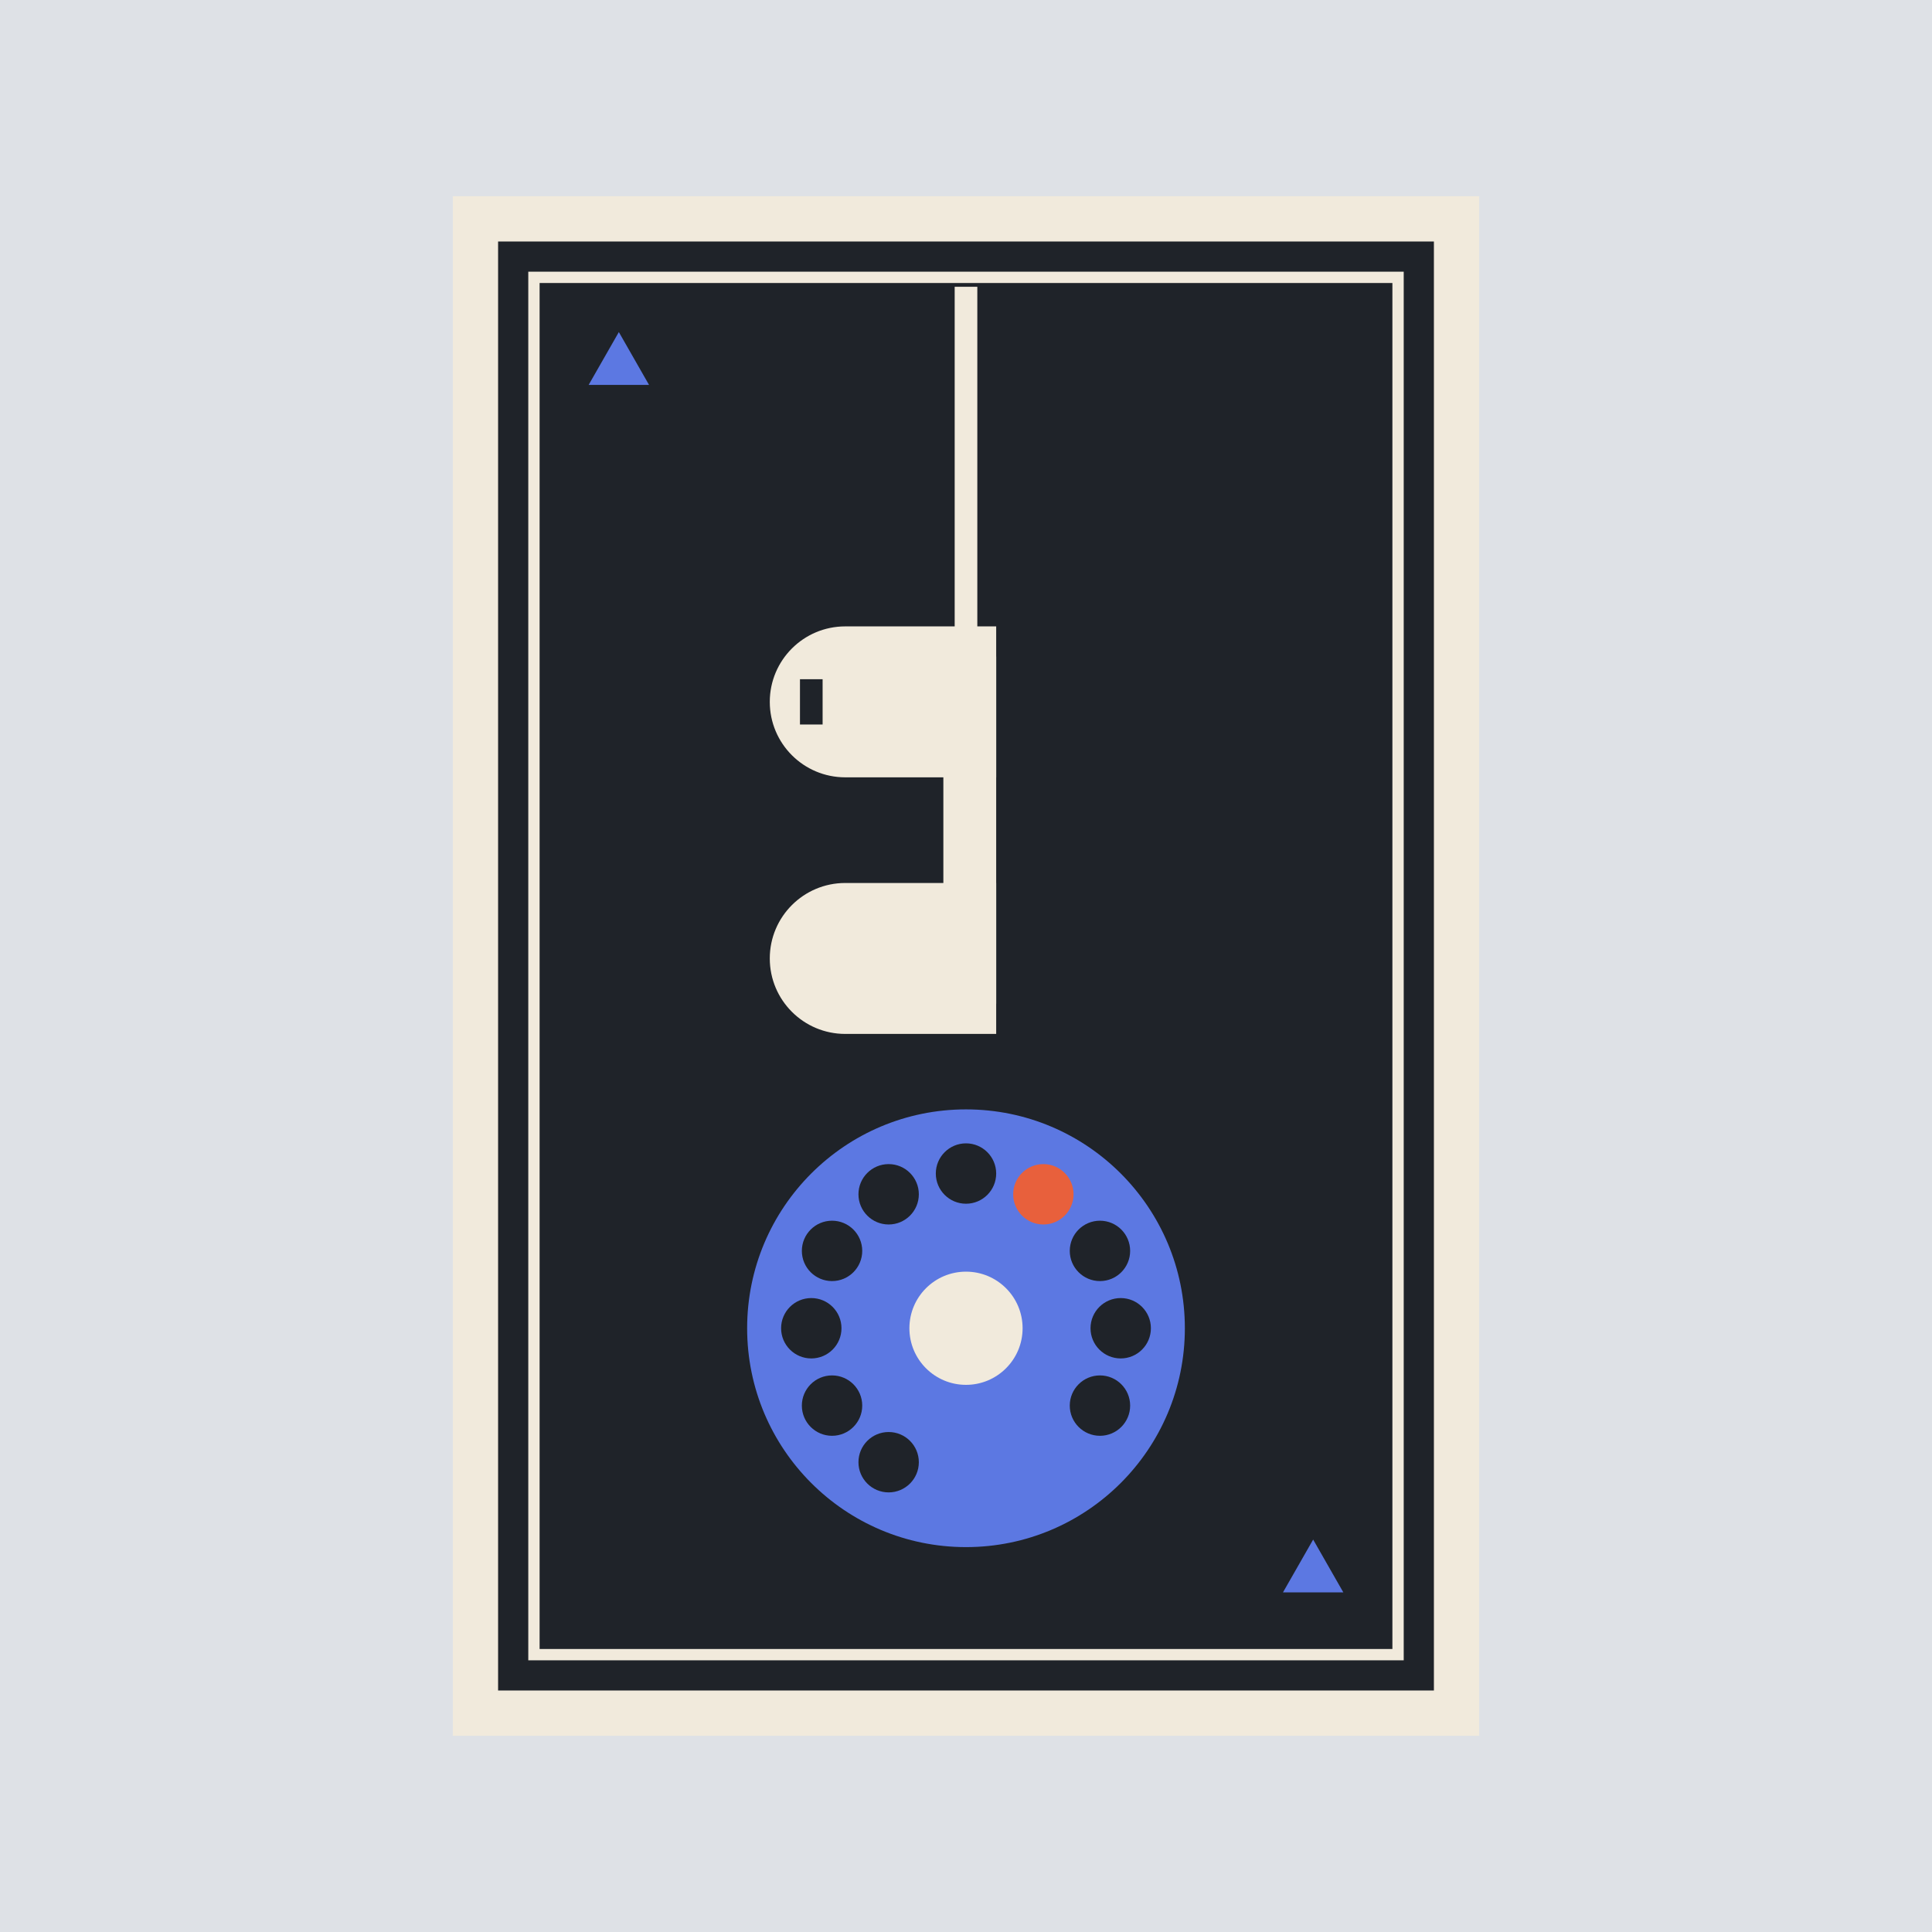
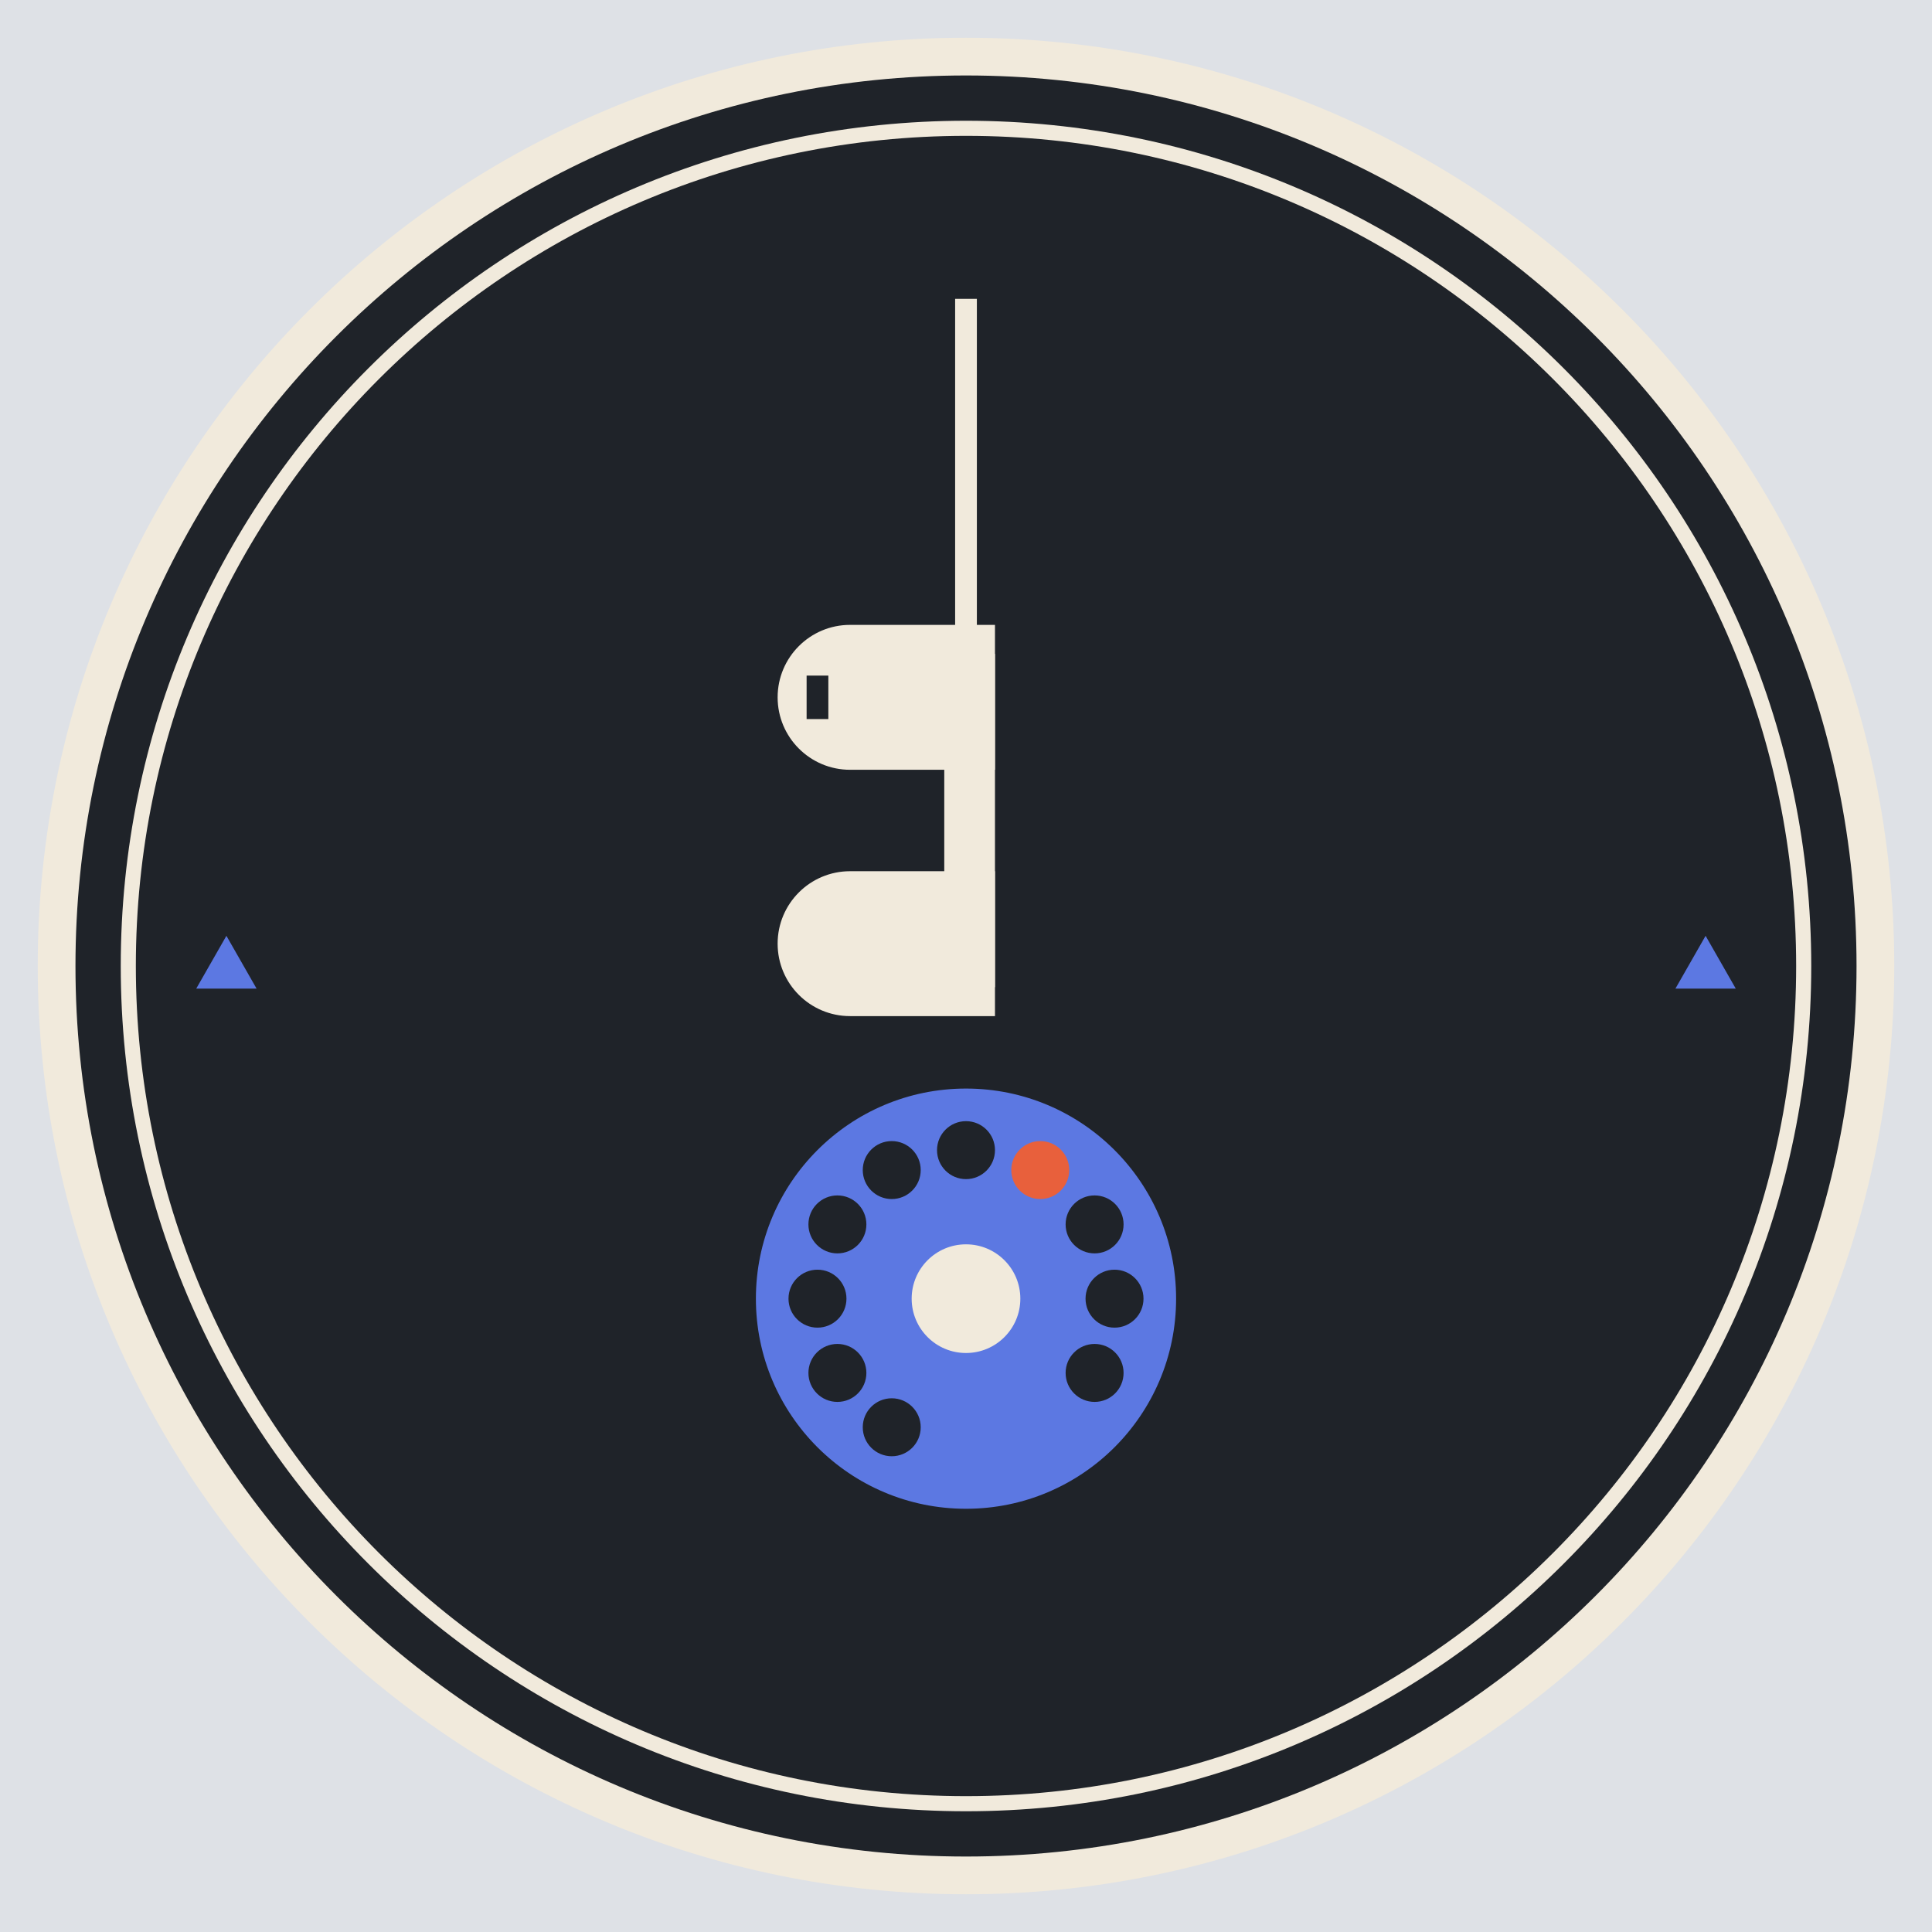
<svg xmlns="http://www.w3.org/2000/svg" viewBox="0 0 512 512">
  <rect width="512" height="512" fill="#DEE1E6" />
-   <rect x="120" y="52" width="272" height="408" fill="#F1EADC" />
-   <rect x="132" y="64" width="248" height="384" fill="#1F2329" />
-   <rect x="140" y="72" width="232" height="368" fill="#F1EADC" />
-   <rect x="143" y="75" width="226" height="362" fill="#1F2329" />
-   <polygon points="164.0,88.0 172.0,102.0 156.0,102.0" fill="#5C78E2" />
-   <polygon points="348.0,408.0 356.0,422.0 340.0,422.0" fill="#5C78E2" />
-   <rect x="253" y="76" width="6" height="92" fill="#F1EADC" />
-   <rect x="250" y="174" width="14" height="92" fill="#F1EADC" />
-   <path d="M264 166 h-40 a20 20 0 0 0 0 40 h40z" fill="#F1EADC" />
-   <path d="M264 234 h-40 a20 20 0 0 0 0 40 h40z" fill="#F1EADC" />
-   <rect x="212" y="180" width="6" height="12" fill="#1F2329" />
-   <circle cx="256" cy="352" r="58" fill="#5C78E2" />
-   <circle cx="235.5" cy="387.5" r="8" fill="#1F2329" />
-   <circle cx="220.5" cy="372.5" r="8" fill="#1F2329" />
-   <circle cx="215.0" cy="352.0" r="8" fill="#1F2329" />
-   <circle cx="220.5" cy="331.5" r="8" fill="#1F2329" />
-   <circle cx="235.5" cy="316.5" r="8" fill="#1F2329" />
-   <circle cx="256.0" cy="311.0" r="8" fill="#1F2329" />
-   <circle cx="276.5" cy="316.5" r="8" fill="#E8603C" />
-   <circle cx="291.5" cy="331.5" r="8" fill="#1F2329" />
-   <circle cx="297.0" cy="352.0" r="8" fill="#1F2329" />
-   <circle cx="291.5" cy="372.5" r="8" fill="#1F2329" />
-   <circle cx="256" cy="352" r="15" fill="#F1EADC" />
+   <circle cx="256" cy="256" r="246" fill="#F1EADC" />
+   <circle cx="256" cy="256" r="236" fill="#1F2329" />
+   <circle cx="256" cy="256" r="224" fill="#F1EADC" />
+   <circle cx="256" cy="256" r="220" fill="#1F2329" />
+   <polygon points="60.0,248.0 68.0,262.0 52.0,262.0" fill="#5C78E2" />
+   <polygon points="452.0,248.0 460.0,262.0 444.0,262.0" fill="#5C78E2" />
+   <g transform="translate(256 252) scale(0.96) translate(-256 -256)">
+     <rect x="253" y="76" width="6" height="92" fill="#F1EADC" />
+     <rect x="250" y="174" width="14" height="92" fill="#F1EADC" />
+     <path d="M264 166 h-40 a20 20 0 0 0 0 40 h40z" fill="#F1EADC" />
+     <path d="M264 234 h-40 a20 20 0 0 0 0 40 h40z" fill="#F1EADC" />
+     <rect x="212" y="180" width="6" height="12" fill="#1F2329" />
+     <circle cx="256" cy="352" r="58" fill="#5C78E2" />
+     <circle cx="235.5" cy="387.5" r="8" fill="#1F2329" />
+     <circle cx="220.5" cy="372.5" r="8" fill="#1F2329" />
+     <circle cx="215.0" cy="352.0" r="8" fill="#1F2329" />
+     <circle cx="220.5" cy="331.5" r="8" fill="#1F2329" />
+     <circle cx="235.5" cy="316.5" r="8" fill="#1F2329" />
+     <circle cx="256.0" cy="311.0" r="8" fill="#1F2329" />
+     <circle cx="276.5" cy="316.5" r="8" fill="#E8603C" />
+     <circle cx="291.5" cy="331.5" r="8" fill="#1F2329" />
+     <circle cx="297.0" cy="352.0" r="8" fill="#1F2329" />
+     <circle cx="291.5" cy="372.5" r="8" fill="#1F2329" />
+     <circle cx="256" cy="352" r="15" fill="#F1EADC" />
+   </g>
</svg>
